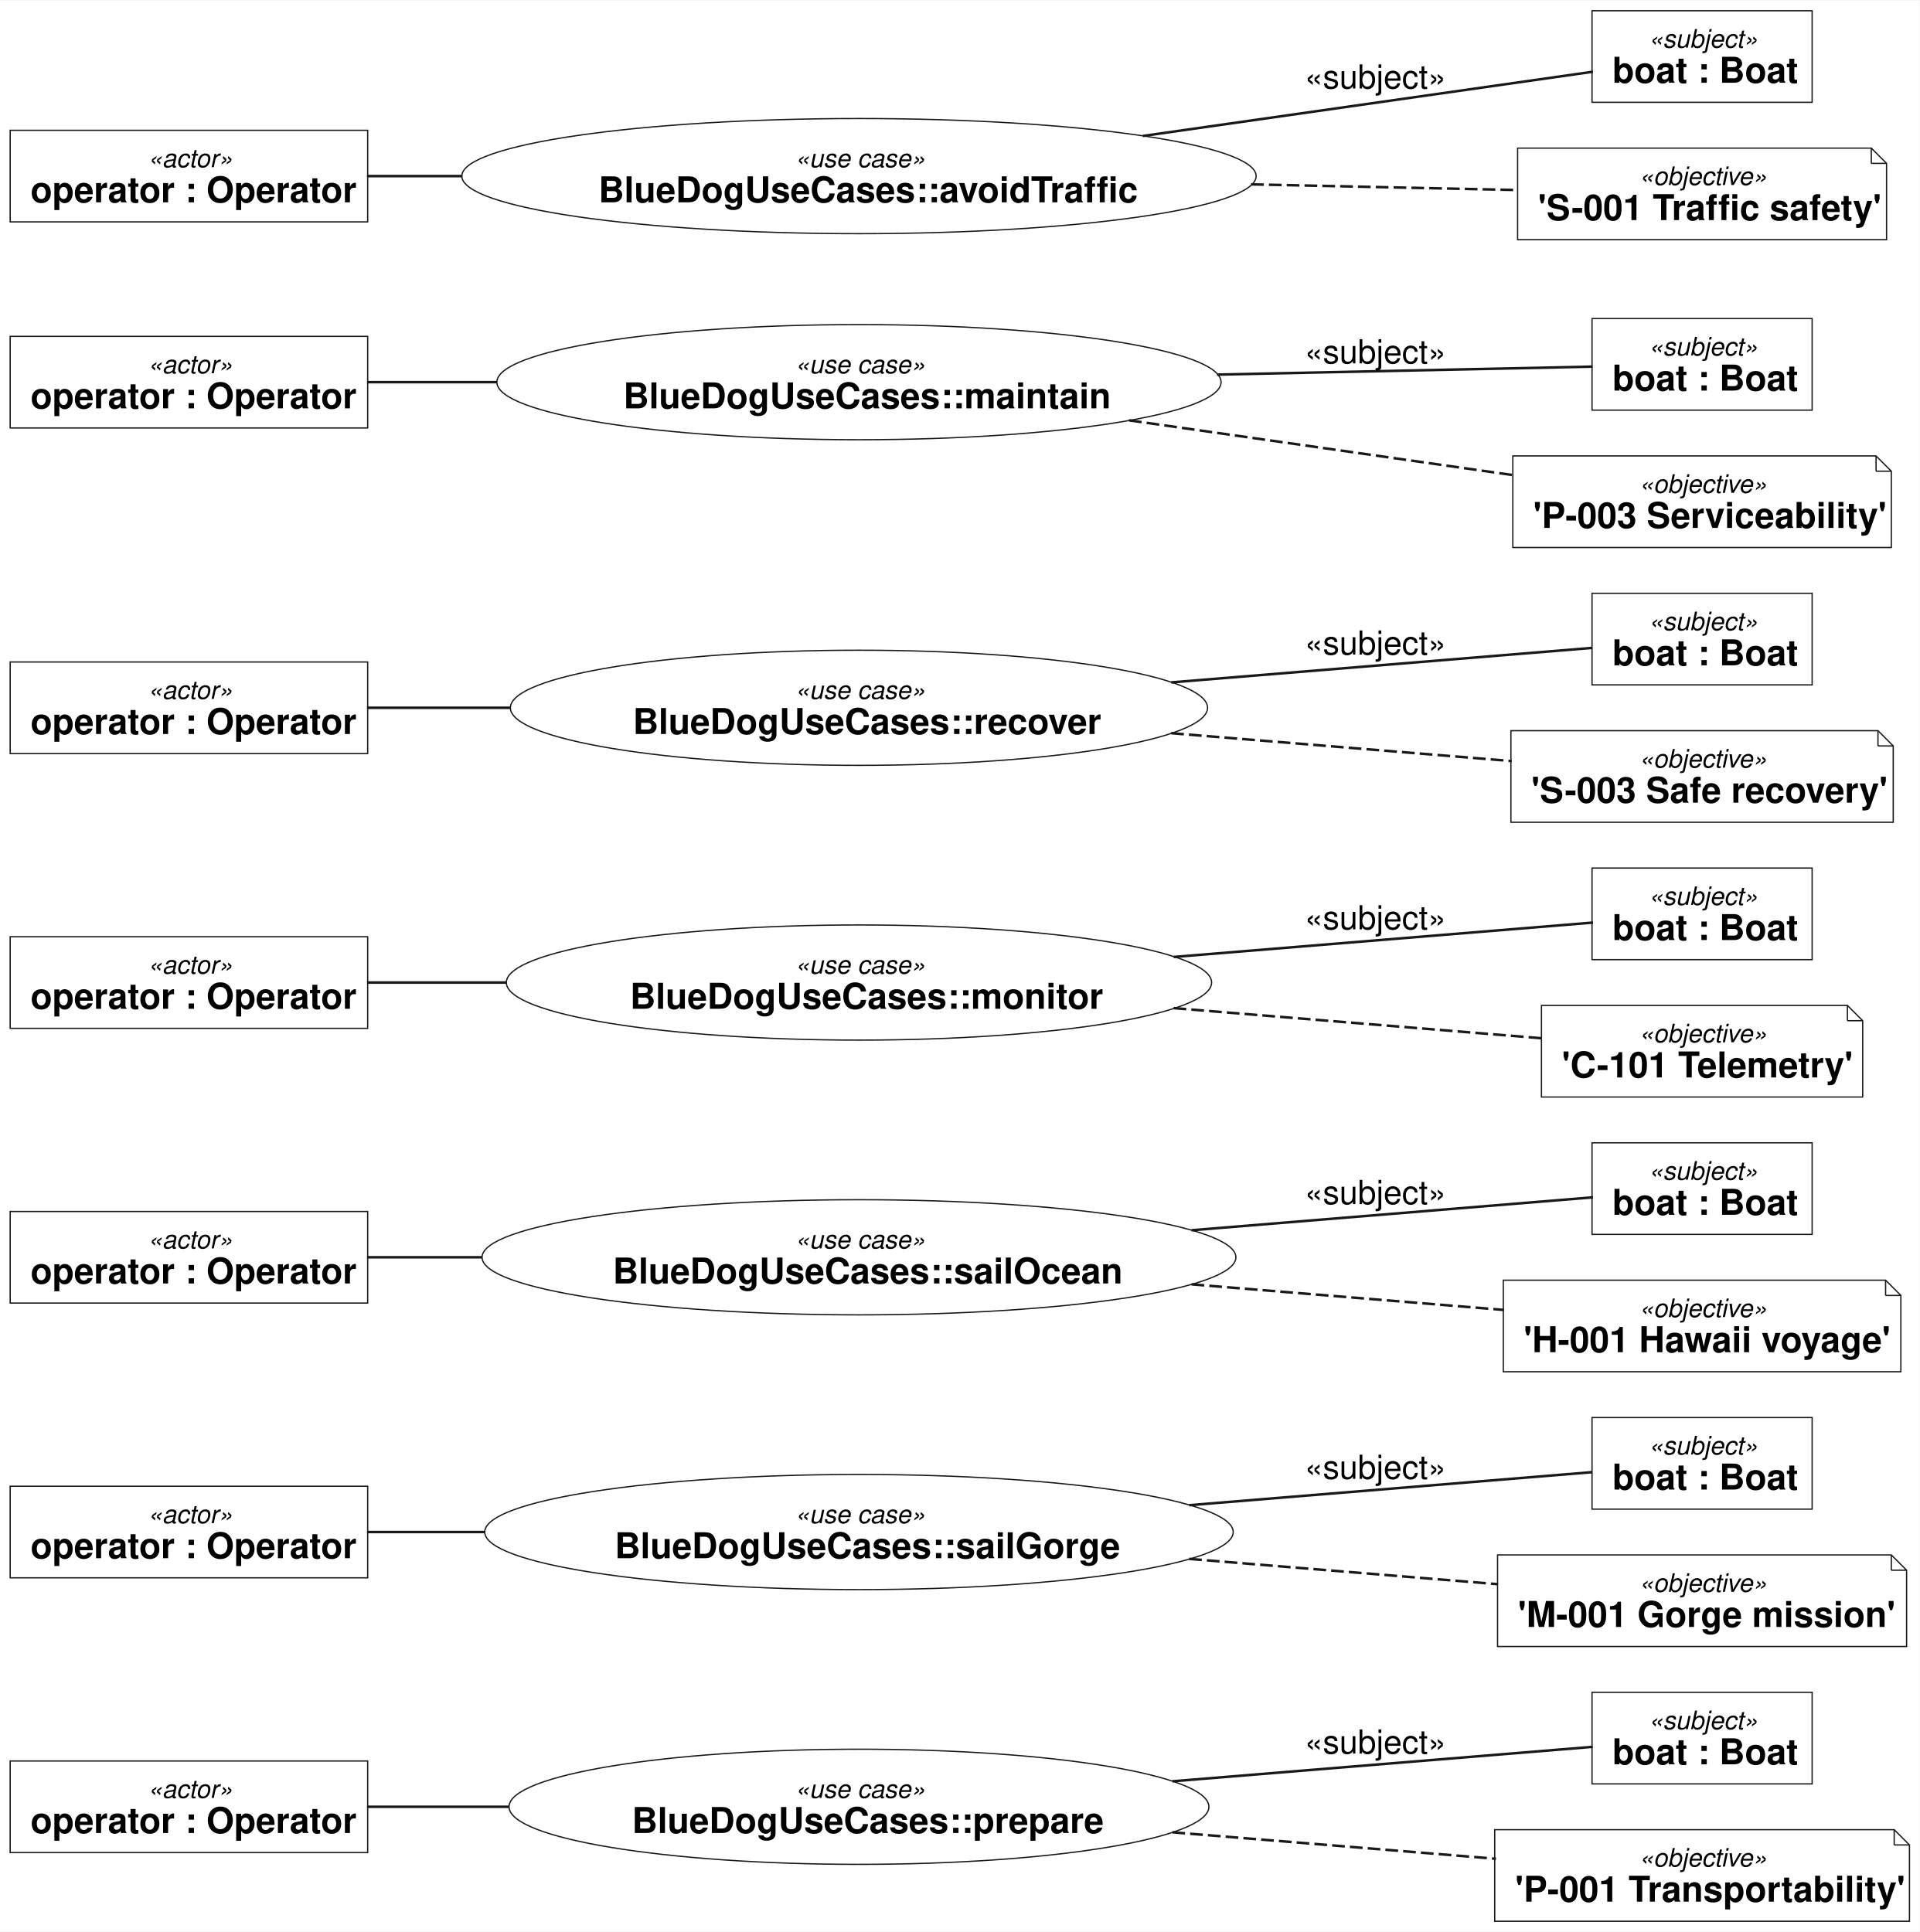
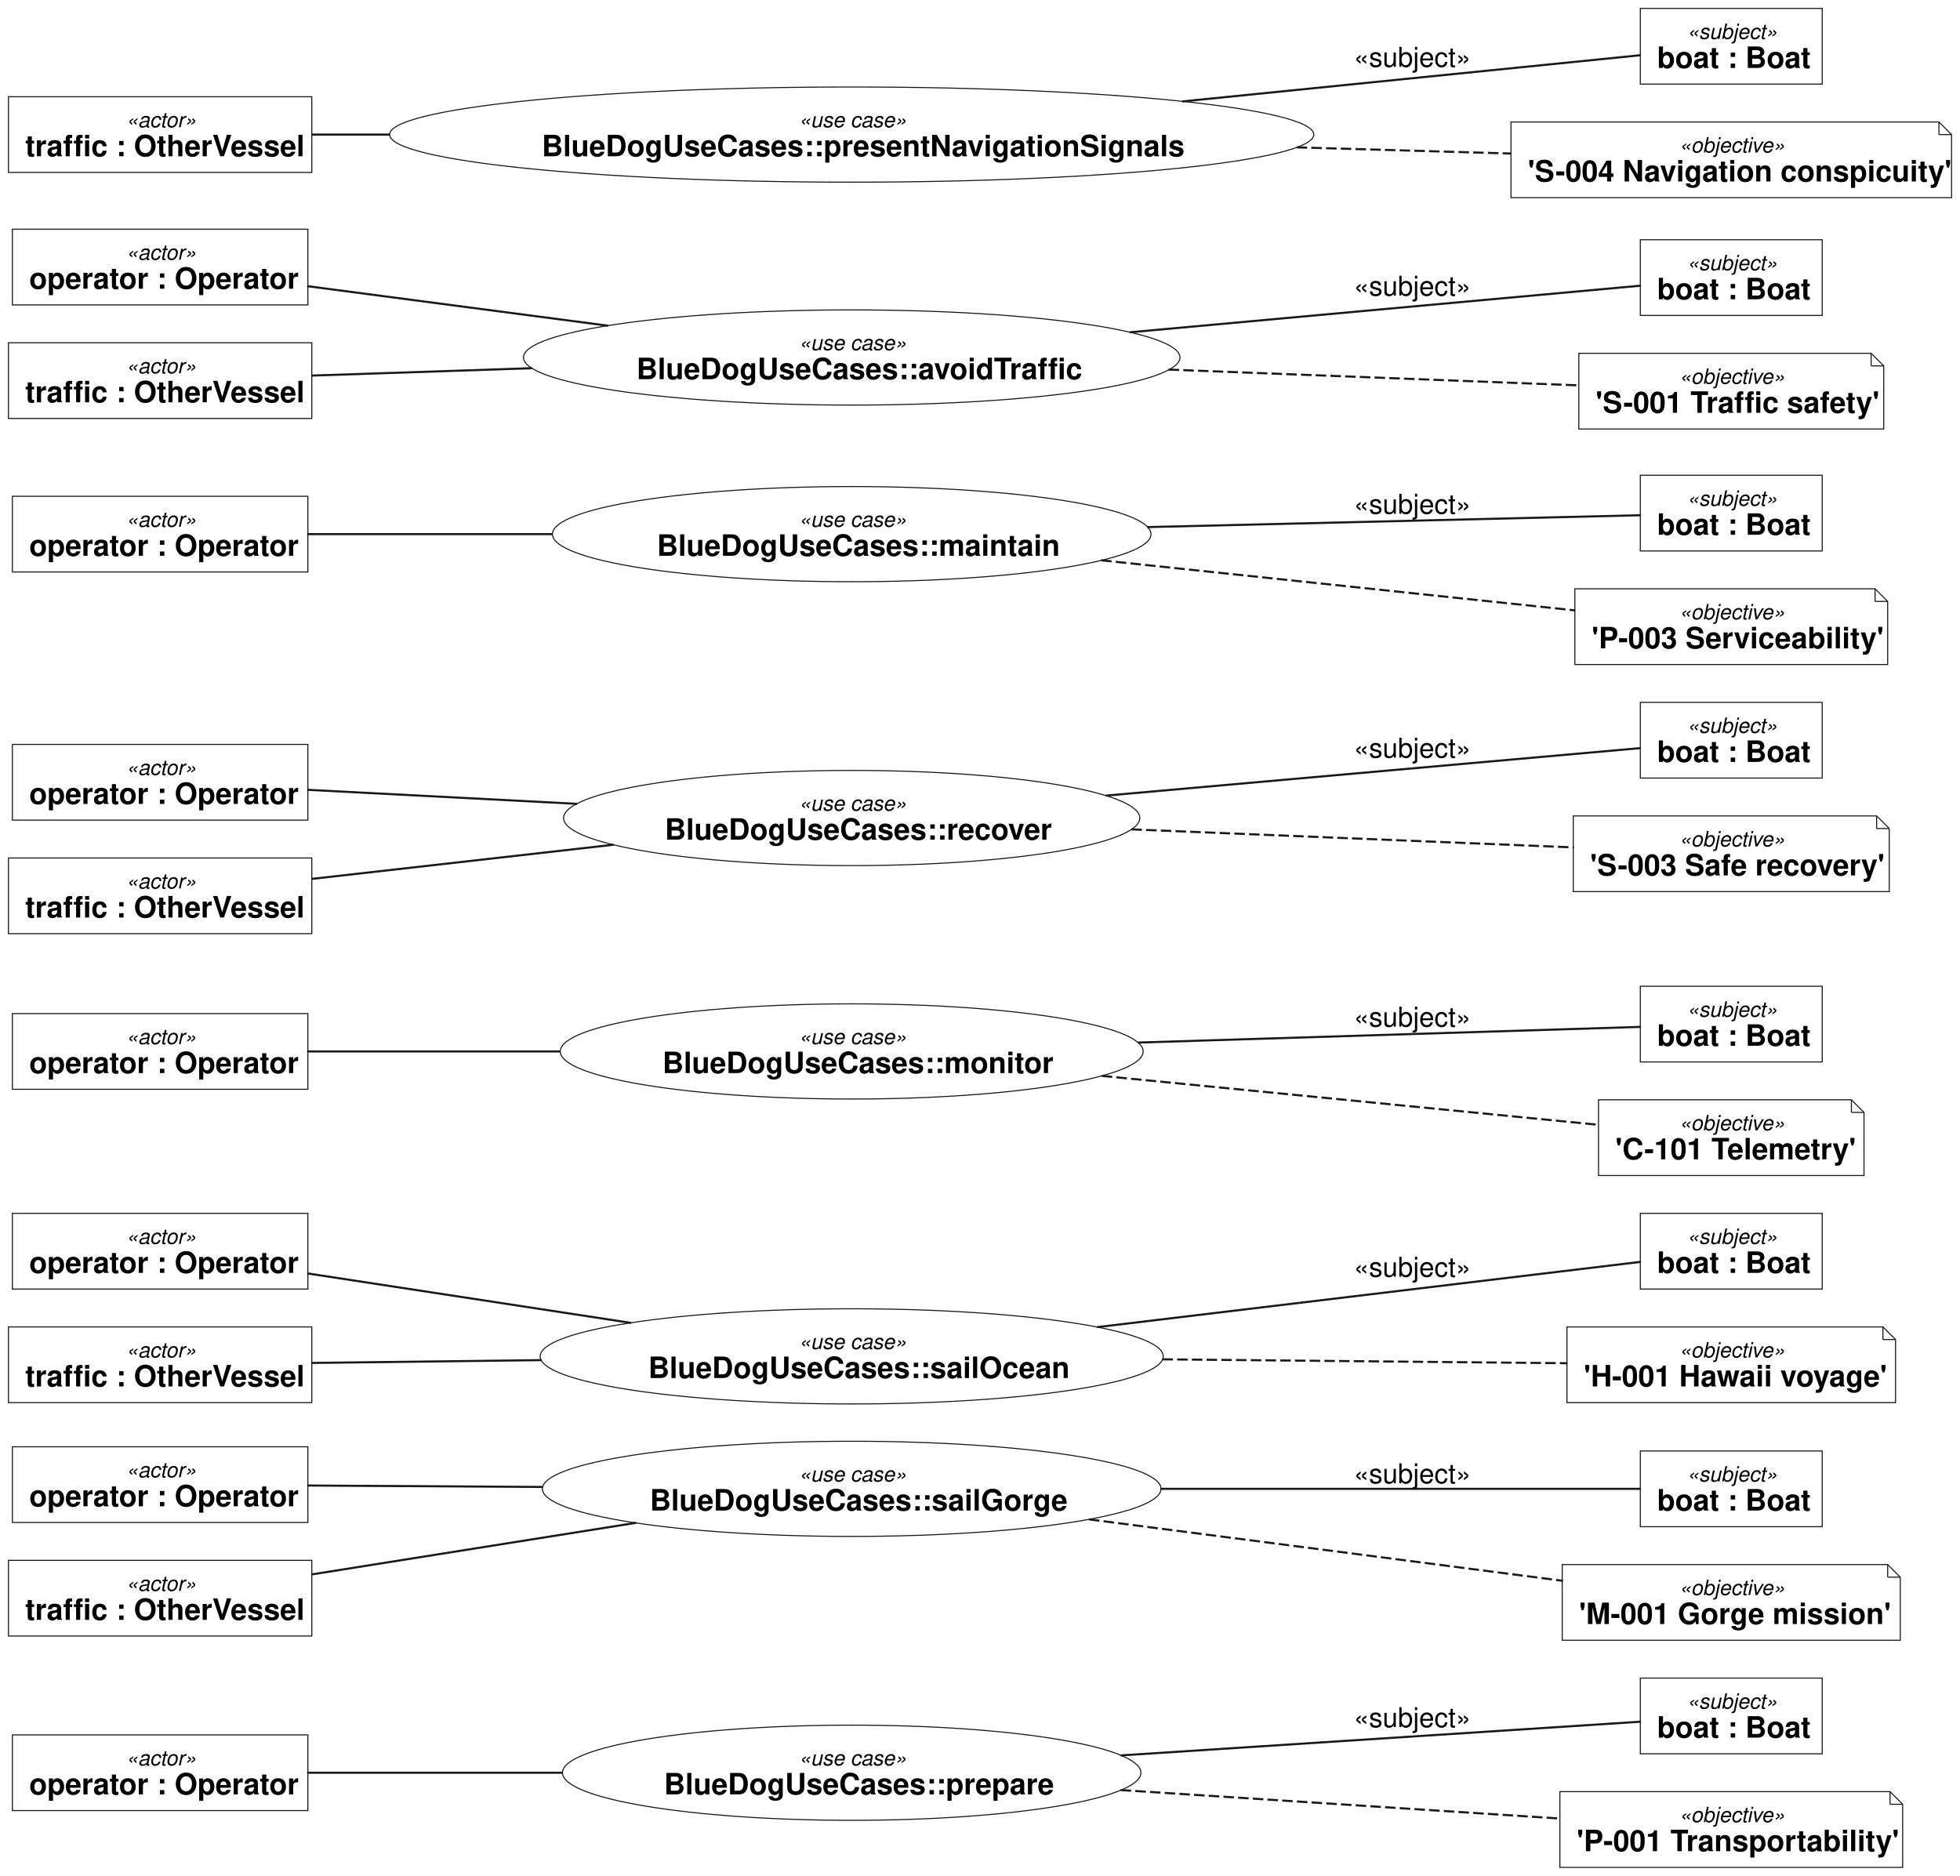
- <svg xmlns="http://www.w3.org/2000/svg" width="754pt" height="759pt" viewBox="0.00 0.00 754.44 759.00">
-   <g id="graph0" class="graph" transform="scale(1 1) rotate(0) translate(4 755)">
-     <polygon fill="white" stroke="none" points="-4,4 -4,-755 750.44,-755 750.44,4 -4,4" />
+ <svg xmlns="http://www.w3.org/2000/svg" width="932pt" height="892pt" viewBox="0.00 0.00 931.97 892.00">
+   <g id="graph0" class="graph" transform="scale(1 1) rotate(0) translate(4 888)">
+     <polygon fill="white" stroke="none" points="-4,4 -4,-888 927.97,-888 927.97,4 -4,4" />
    <g id="node1" class="node">
-       <ellipse fill="white" stroke="#181818" stroke-width="0.5" cx="333.59" cy="-45" rx="137.53" ry="22.63" />
-       <text text-anchor="start" x="308.47" y="-48.5" font-family="Helvetica,sans-Serif" font-style="italic" font-size="10.00">«use case»</text>
-       <text text-anchor="start" x="244.34" y="-34.7" font-family="Helvetica,sans-Serif" font-weight="bold" font-size="14.00">BlueDogUseCases::prepare</text>
+       <ellipse fill="white" stroke="#181818" stroke-width="0.5" cx="400.98" cy="-45" rx="137.53" ry="22.63" />
+       <text text-anchor="start" x="375.86" y="-48.5" font-family="Helvetica,sans-Serif" font-style="italic" font-size="10.00">«use case»</text>
+       <text text-anchor="start" x="311.73" y="-34.7" font-family="Helvetica,sans-Serif" font-weight="bold" font-size="14.00">BlueDogUseCases::prepare</text>
    </g>
    <g id="node2" class="node">
-       <polygon fill="white" stroke="#181818" stroke-width="0.5" points="708.19,-90 621.69,-90 621.69,-54 708.19,-54 708.19,-90" />
-       <text text-anchor="start" x="643.94" y="-75.5" font-family="Helvetica,sans-Serif" font-style="italic" font-size="10.00">«subject»</text>
-       <text text-anchor="start" x="629.69" y="-61.7" font-family="Helvetica,sans-Serif" font-weight="bold" font-size="14.00">boat : Boat</text>
+       <polygon fill="white" stroke="#181818" stroke-width="0.5" points="862.47,-90 775.97,-90 775.97,-54 862.47,-54 862.47,-90" />
+       <text text-anchor="start" x="798.22" y="-75.5" font-family="Helvetica,sans-Serif" font-style="italic" font-size="10.00">«subject»</text>
+       <text text-anchor="start" x="783.97" y="-61.7" font-family="Helvetica,sans-Serif" font-weight="bold" font-size="14.00">boat : Boat</text>
    </g>
    <g id="edge1" class="edge">
-       <path fill="none" stroke="#181818" d="M456.76,-55.02C514.79,-59.77 580.38,-65.15 621.93,-68.56" />
-       <text text-anchor="middle" x="536.56" y="-65.92" font-family="Helvetica,sans-Serif" font-size="13.00">«subject»</text>
+       <path fill="none" stroke="#181818" d="M528.85,-53.23C613.26,-58.7 718.82,-65.55 776.25,-69.28" />
+       <text text-anchor="middle" x="667.59" y="-66.67" font-family="Helvetica,sans-Serif" font-size="13.00">«subject»</text>
    </g>
    <g id="node4" class="node">
-       <polygon fill="white" stroke="#181818" stroke-width="0.5" points="740.44,-36 583.44,-36 583.44,0 746.44,0 746.44,-30 740.44,-36" />
-       <polyline fill="none" stroke="#181818" stroke-width="0.5" points="740.44,-36 740.44,-30" />
-       <polyline fill="none" stroke="#181818" stroke-width="0.5" points="746.44,-30 740.44,-30" />
-       <text text-anchor="start" x="640.19" y="-21.5" font-family="Helvetica,sans-Serif" font-style="italic" font-size="10.00">«objective»</text>
-       <text text-anchor="start" x="591.44" y="-7.7" font-family="Helvetica,sans-Serif" font-weight="bold" font-size="14.00">'P-001 Transportability'</text>
+       <polygon fill="white" stroke="#181818" stroke-width="0.5" points="894.72,-36 737.72,-36 737.72,0 900.72,0 900.72,-30 894.72,-36" />
+       <polyline fill="none" stroke="#181818" stroke-width="0.5" points="894.72,-36 894.72,-30" />
+       <polyline fill="none" stroke="#181818" stroke-width="0.5" points="900.72,-30 894.72,-30" />
+       <text text-anchor="start" x="794.47" y="-21.5" font-family="Helvetica,sans-Serif" font-style="italic" font-size="10.00">«objective»</text>
+       <text text-anchor="start" x="745.72" y="-7.7" font-family="Helvetica,sans-Serif" font-weight="bold" font-size="14.00">'P-001 Transportability'</text>
    </g>
    <g id="edge3" class="edge">
-       <path fill="none" stroke="#181818" stroke-dasharray="5,2" d="M456.76,-34.98C499.23,-31.5 545.75,-27.69 583.93,-24.56" />
+       <path fill="none" stroke="#181818" stroke-dasharray="5,2" d="M528.85,-36.77C596.88,-32.36 678.65,-27.05 737.89,-23.21" />
    </g>
    <g id="node3" class="node">
-       <polygon fill="white" stroke="#181818" stroke-width="0.5" points="140.5,-63 0,-63 0,-27 140.5,-27 140.5,-63" />
-       <text text-anchor="start" x="54.12" y="-48.5" font-family="Helvetica,sans-Serif" font-style="italic" font-size="10.00">«actor»</text>
-       <text text-anchor="start" x="8" y="-34.7" font-family="Helvetica,sans-Serif" font-weight="bold" font-size="14.00">operator : Operator</text>
+       <polygon fill="white" stroke="#181818" stroke-width="0.5" points="142.38,-63 1.88,-63 1.88,-27 142.38,-27 142.38,-63" />
+       <text text-anchor="start" x="56" y="-48.5" font-family="Helvetica,sans-Serif" font-style="italic" font-size="10.00">«actor»</text>
+       <text text-anchor="start" x="9.88" y="-34.7" font-family="Helvetica,sans-Serif" font-weight="bold" font-size="14.00">operator : Operator</text>
    </g>
    <g id="edge2" class="edge">
-       <path fill="none" stroke="#181818" d="M140.26,-45C157.57,-45 176.76,-45 196.12,-45" />
+       <path fill="none" stroke="#181818" d="M142.04,-45C177.35,-45 221.62,-45 263.47,-45" />
    </g>
    <g id="node5" class="node">
-       <ellipse fill="white" stroke="#181818" stroke-width="0.5" cx="333.59" cy="-153" rx="147.08" ry="22.63" />
-       <text text-anchor="start" x="308.47" y="-156.5" font-family="Helvetica,sans-Serif" font-style="italic" font-size="10.00">«use case»</text>
-       <text text-anchor="start" x="237.59" y="-142.7" font-family="Helvetica,sans-Serif" font-weight="bold" font-size="14.00">BlueDogUseCases::sailGorge</text>
+       <ellipse fill="white" stroke="#181818" stroke-width="0.5" cx="400.98" cy="-180" rx="147.08" ry="22.63" />
+       <text text-anchor="start" x="375.86" y="-183.5" font-family="Helvetica,sans-Serif" font-style="italic" font-size="10.00">«use case»</text>
+       <text text-anchor="start" x="304.98" y="-169.7" font-family="Helvetica,sans-Serif" font-weight="bold" font-size="14.00">BlueDogUseCases::sailGorge</text>
    </g>
    <g id="node6" class="node">
-       <polygon fill="white" stroke="#181818" stroke-width="0.5" points="708.19,-198 621.69,-198 621.69,-162 708.19,-162 708.19,-198" />
-       <text text-anchor="start" x="643.94" y="-183.5" font-family="Helvetica,sans-Serif" font-style="italic" font-size="10.00">«subject»</text>
-       <text text-anchor="start" x="629.69" y="-169.7" font-family="Helvetica,sans-Serif" font-weight="bold" font-size="14.00">boat : Boat</text>
+       <polygon fill="white" stroke="#181818" stroke-width="0.5" points="862.47,-198 775.97,-198 775.97,-162 862.47,-162 862.47,-198" />
+       <text text-anchor="start" x="798.22" y="-183.5" font-family="Helvetica,sans-Serif" font-style="italic" font-size="10.00">«subject»</text>
+       <text text-anchor="start" x="783.97" y="-169.7" font-family="Helvetica,sans-Serif" font-weight="bold" font-size="14.00">boat : Boat</text>
    </g>
    <g id="edge4" class="edge">
-       <path fill="none" stroke="#181818" d="M463.34,-163.55C519.63,-168.17 581.81,-173.27 621.79,-176.54" />
-       <text text-anchor="middle" x="536.56" y="-173.92" font-family="Helvetica,sans-Serif" font-size="13.00">«subject»</text>
+       <path fill="none" stroke="#181818" d="M547.85,-180C628.47,-180 722.8,-180 776.03,-180" />
+       <text text-anchor="middle" x="667.59" y="-182.65" font-family="Helvetica,sans-Serif" font-size="13.00">«subject»</text>
+     </g>
+     <g id="node9" class="node">
+       <polygon fill="white" stroke="#181818" stroke-width="0.5" points="893.59,-144 738.84,-144 738.84,-108 899.59,-108 899.59,-138 893.59,-144" />
+       <polyline fill="none" stroke="#181818" stroke-width="0.5" points="893.59,-144 893.59,-138" />
+       <polyline fill="none" stroke="#181818" stroke-width="0.5" points="899.59,-138 893.59,-138" />
+       <text text-anchor="start" x="794.47" y="-129.5" font-family="Helvetica,sans-Serif" font-style="italic" font-size="10.00">«objective»</text>
+       <text text-anchor="start" x="746.84" y="-115.7" font-family="Helvetica,sans-Serif" font-weight="bold" font-size="14.00">'M-001 Gorge mission'</text>
+     </g>
+     <g id="edge7" class="edge">
+       <path fill="none" stroke="#181818" stroke-dasharray="5,2" d="M513.8,-165.49C584.96,-156.26 675.38,-144.53 739.13,-136.26" />
+     </g>
+     <g id="node7" class="node">
+       <polygon fill="white" stroke="#181818" stroke-width="0.5" points="142.38,-200 1.88,-200 1.88,-164 142.38,-164 142.38,-200" />
+       <text text-anchor="start" x="56" y="-185.5" font-family="Helvetica,sans-Serif" font-style="italic" font-size="10.00">«actor»</text>
+       <text text-anchor="start" x="9.88" y="-171.7" font-family="Helvetica,sans-Serif" font-weight="bold" font-size="14.00">operator : Operator</text>
+     </g>
+     <g id="edge5" class="edge">
+       <path fill="none" stroke="#181818" d="M142.04,-181.58C174.73,-181.38 215.09,-181.13 254.11,-180.89" />
    </g>
    <g id="node8" class="node">
-       <polygon fill="white" stroke="#181818" stroke-width="0.5" points="739.31,-144 584.56,-144 584.56,-108 745.31,-108 745.31,-138 739.31,-144" />
-       <polyline fill="none" stroke="#181818" stroke-width="0.5" points="739.31,-144 739.31,-138" />
-       <polyline fill="none" stroke="#181818" stroke-width="0.5" points="745.31,-138 739.31,-138" />
-       <text text-anchor="start" x="640.19" y="-129.5" font-family="Helvetica,sans-Serif" font-style="italic" font-size="10.00">«objective»</text>
-       <text text-anchor="start" x="592.56" y="-115.7" font-family="Helvetica,sans-Serif" font-weight="bold" font-size="14.00">'M-001 Gorge mission'</text>
+       <polygon fill="white" stroke="#181818" stroke-width="0.5" points="144.25,-146 0,-146 0,-110 144.25,-110 144.25,-146" />
+       <text text-anchor="start" x="56" y="-131.5" font-family="Helvetica,sans-Serif" font-style="italic" font-size="10.00">«actor»</text>
+       <text text-anchor="start" x="8" y="-117.7" font-family="Helvetica,sans-Serif" font-weight="bold" font-size="14.00">traffic : OtherVessel</text>
    </g>
    <g id="edge6" class="edge">
-       <path fill="none" stroke="#181818" stroke-dasharray="5,2" d="M463.34,-142.45C504.3,-139.09 548.37,-135.47 584.74,-132.49" />
-     </g>
-     <g id="node7" class="node">
-       <polygon fill="white" stroke="#181818" stroke-width="0.5" points="140.5,-171 0,-171 0,-135 140.5,-135 140.5,-171" />
-       <text text-anchor="start" x="54.12" y="-156.5" font-family="Helvetica,sans-Serif" font-style="italic" font-size="10.00">«actor»</text>
-       <text text-anchor="start" x="8" y="-142.7" font-family="Helvetica,sans-Serif" font-weight="bold" font-size="14.00">operator : Operator</text>
-     </g>
-     <g id="edge5" class="edge">
-       <path fill="none" stroke="#181818" d="M140.26,-153C154.77,-153 170.61,-153 186.76,-153" />
-     </g>
-     <g id="node9" class="node">
-       <ellipse fill="white" stroke="#181818" stroke-width="0.5" cx="333.59" cy="-261" rx="148.14" ry="22.63" />
-       <text text-anchor="start" x="308.47" y="-264.5" font-family="Helvetica,sans-Serif" font-style="italic" font-size="10.00">«use case»</text>
-       <text text-anchor="start" x="236.84" y="-250.7" font-family="Helvetica,sans-Serif" font-weight="bold" font-size="14.00">BlueDogUseCases::sailOcean</text>
+       <path fill="none" stroke="#181818" d="M144.05,-139.28C189.2,-146.47 248.41,-155.89 298.5,-163.85" />
    </g>
    <g id="node10" class="node">
-       <polygon fill="white" stroke="#181818" stroke-width="0.5" points="708.19,-306 621.69,-306 621.69,-270 708.19,-270 708.19,-306" />
-       <text text-anchor="start" x="643.94" y="-291.5" font-family="Helvetica,sans-Serif" font-style="italic" font-size="10.00">«subject»</text>
-       <text text-anchor="start" x="629.69" y="-277.7" font-family="Helvetica,sans-Serif" font-weight="bold" font-size="14.00">boat : Boat</text>
-     </g>
-     <g id="edge7" class="edge">
-       <path fill="none" stroke="#181818" d="M464.29,-271.63C520.45,-276.24 582.3,-281.31 622.05,-284.57" />
-       <text text-anchor="middle" x="536.56" y="-281.92" font-family="Helvetica,sans-Serif" font-size="13.00">«subject»</text>
+       <ellipse fill="white" stroke="#181818" stroke-width="0.5" cx="400.98" cy="-243" rx="148.14" ry="22.63" />
+       <text text-anchor="start" x="375.86" y="-246.5" font-family="Helvetica,sans-Serif" font-style="italic" font-size="10.00">«use case»</text>
+       <text text-anchor="start" x="304.23" y="-232.7" font-family="Helvetica,sans-Serif" font-weight="bold" font-size="14.00">BlueDogUseCases::sailOcean</text>
+     </g>
+     <g id="node11" class="node">
+       <polygon fill="white" stroke="#181818" stroke-width="0.5" points="862.47,-311 775.97,-311 775.97,-275 862.47,-275 862.47,-311" />
+       <text text-anchor="start" x="798.22" y="-296.5" font-family="Helvetica,sans-Serif" font-style="italic" font-size="10.00">«subject»</text>
+       <text text-anchor="start" x="783.97" y="-282.7" font-family="Helvetica,sans-Serif" font-weight="bold" font-size="14.00">boat : Boat</text>
+     </g>
+     <g id="edge8" class="edge">
+       <path fill="none" stroke="#181818" d="M517.65,-256.89C603.65,-267.23 716.09,-280.73 776.12,-287.94" />
+       <text text-anchor="middle" x="667.59" y="-280.88" font-family="Helvetica,sans-Serif" font-size="13.00">«subject»</text>
+     </g>
+     <g id="node14" class="node">
+       <polygon fill="white" stroke="#181818" stroke-width="0.5" points="891.34,-257 741.09,-257 741.09,-221 897.34,-221 897.34,-251 891.34,-257" />
+       <polyline fill="none" stroke="#181818" stroke-width="0.5" points="891.34,-257 891.34,-251" />
+       <polyline fill="none" stroke="#181818" stroke-width="0.5" points="897.34,-251 891.34,-251" />
+       <text text-anchor="start" x="794.47" y="-242.5" font-family="Helvetica,sans-Serif" font-style="italic" font-size="10.00">«objective»</text>
+       <text text-anchor="start" x="749.09" y="-228.7" font-family="Helvetica,sans-Serif" font-weight="bold" font-size="14.00">'H-001 Hawaii voyage'</text>
+     </g>
+     <g id="edge11" class="edge">
+       <path fill="none" stroke="#181818" stroke-dasharray="5,2" d="M548.73,-241.59C613.68,-240.97 687.39,-240.26 741.28,-239.74" />
    </g>
    <g id="node12" class="node">
-       <polygon fill="white" stroke="#181818" stroke-width="0.5" points="737.06,-252 586.81,-252 586.81,-216 743.06,-216 743.06,-246 737.06,-252" />
-       <polyline fill="none" stroke="#181818" stroke-width="0.5" points="737.06,-252 737.06,-246" />
-       <polyline fill="none" stroke="#181818" stroke-width="0.5" points="743.06,-246 737.06,-246" />
-       <text text-anchor="start" x="640.19" y="-237.5" font-family="Helvetica,sans-Serif" font-style="italic" font-size="10.00">«objective»</text>
-       <text text-anchor="start" x="594.81" y="-223.7" font-family="Helvetica,sans-Serif" font-weight="bold" font-size="14.00">'H-001 Hawaii voyage'</text>
+       <polygon fill="white" stroke="#181818" stroke-width="0.5" points="142.38,-311 1.88,-311 1.88,-275 142.38,-275 142.38,-311" />
+       <text text-anchor="start" x="56" y="-296.5" font-family="Helvetica,sans-Serif" font-style="italic" font-size="10.00">«actor»</text>
+       <text text-anchor="start" x="9.88" y="-282.7" font-family="Helvetica,sans-Serif" font-weight="bold" font-size="14.00">operator : Operator</text>
    </g>
    <g id="edge9" class="edge">
-       <path fill="none" stroke="#181818" stroke-dasharray="5,2" d="M464.29,-250.37C505.87,-246.96 550.57,-243.29 587.11,-240.3" />
-     </g>
-     <g id="node11" class="node">
-       <polygon fill="white" stroke="#181818" stroke-width="0.5" points="140.5,-279 0,-279 0,-243 140.5,-243 140.5,-279" />
-       <text text-anchor="start" x="54.12" y="-264.5" font-family="Helvetica,sans-Serif" font-style="italic" font-size="10.00">«actor»</text>
-       <text text-anchor="start" x="8" y="-250.7" font-family="Helvetica,sans-Serif" font-weight="bold" font-size="14.00">operator : Operator</text>
-     </g>
-     <g id="edge8" class="edge">
-       <path fill="none" stroke="#181818" d="M140.26,-261C154.4,-261 169.79,-261 185.5,-261" />
+       <path fill="none" stroke="#181818" d="M142.04,-282.46C186.71,-275.62 245.74,-266.6 296.05,-258.9" />
    </g>
    <g id="node13" class="node">
-       <ellipse fill="white" stroke="#181818" stroke-width="0.5" cx="333.59" cy="-369" rx="138.59" ry="22.63" />
-       <text text-anchor="start" x="308.47" y="-372.5" font-family="Helvetica,sans-Serif" font-style="italic" font-size="10.00">«use case»</text>
-       <text text-anchor="start" x="243.59" y="-358.7" font-family="Helvetica,sans-Serif" font-weight="bold" font-size="14.00">BlueDogUseCases::monitor</text>
-     </g>
-     <g id="node14" class="node">
-       <polygon fill="white" stroke="#181818" stroke-width="0.5" points="708.19,-414 621.69,-414 621.69,-378 708.19,-378 708.19,-414" />
-       <text text-anchor="start" x="643.94" y="-399.5" font-family="Helvetica,sans-Serif" font-style="italic" font-size="10.00">«subject»</text>
-       <text text-anchor="start" x="629.69" y="-385.7" font-family="Helvetica,sans-Serif" font-weight="bold" font-size="14.00">boat : Boat</text>
+       <polygon fill="white" stroke="#181818" stroke-width="0.5" points="144.25,-257 0,-257 0,-221 144.25,-221 144.25,-257" />
+       <text text-anchor="start" x="56" y="-242.5" font-family="Helvetica,sans-Serif" font-style="italic" font-size="10.00">«actor»</text>
+       <text text-anchor="start" x="8" y="-228.7" font-family="Helvetica,sans-Serif" font-weight="bold" font-size="14.00">traffic : OtherVessel</text>
    </g>
    <g id="edge10" class="edge">
-       <path fill="none" stroke="#181818" d="M457.23,-379.05C515.2,-383.81 580.63,-389.17 622.05,-392.57" />
-       <text text-anchor="middle" x="536.56" y="-389.92" font-family="Helvetica,sans-Serif" font-size="13.00">«subject»</text>
+       <path fill="none" stroke="#181818" d="M144.05,-239.87C176.15,-240.26 215.36,-240.74 253.35,-241.21" />
+     </g>
+     <g id="node15" class="node">
+       <ellipse fill="white" stroke="#181818" stroke-width="0.5" cx="400.98" cy="-388" rx="138.59" ry="22.63" />
+       <text text-anchor="start" x="375.86" y="-391.5" font-family="Helvetica,sans-Serif" font-style="italic" font-size="10.00">«use case»</text>
+       <text text-anchor="start" x="310.98" y="-377.7" font-family="Helvetica,sans-Serif" font-weight="bold" font-size="14.00">BlueDogUseCases::monitor</text>
    </g>
    <g id="node16" class="node">
-       <polygon fill="white" stroke="#181818" stroke-width="0.5" points="722.06,-360 601.81,-360 601.81,-324 728.06,-324 728.06,-354 722.06,-360" />
-       <polyline fill="none" stroke="#181818" stroke-width="0.5" points="722.06,-360 722.06,-354" />
-       <polyline fill="none" stroke="#181818" stroke-width="0.5" points="728.06,-354 722.06,-354" />
-       <text text-anchor="start" x="640.19" y="-345.5" font-family="Helvetica,sans-Serif" font-style="italic" font-size="10.00">«objective»</text>
-       <text text-anchor="start" x="609.81" y="-331.7" font-family="Helvetica,sans-Serif" font-weight="bold" font-size="14.00">'C-101 Telemetry'</text>
+       <polygon fill="white" stroke="#181818" stroke-width="0.5" points="862.47,-419 775.97,-419 775.97,-383 862.47,-383 862.47,-419" />
+       <text text-anchor="start" x="798.22" y="-404.5" font-family="Helvetica,sans-Serif" font-style="italic" font-size="10.00">«subject»</text>
+       <text text-anchor="start" x="783.97" y="-390.7" font-family="Helvetica,sans-Serif" font-weight="bold" font-size="14.00">boat : Boat</text>
    </g>
    <g id="edge12" class="edge">
-       <path fill="none" stroke="#181818" stroke-dasharray="5,2" d="M457.23,-358.95C506.61,-354.9 561.39,-350.41 602.15,-347.07" />
-     </g>
-     <g id="node15" class="node">
-       <polygon fill="white" stroke="#181818" stroke-width="0.5" points="140.5,-387 0,-387 0,-351 140.5,-351 140.5,-387" />
-       <text text-anchor="start" x="54.12" y="-372.5" font-family="Helvetica,sans-Serif" font-style="italic" font-size="10.00">«actor»</text>
-       <text text-anchor="start" x="8" y="-358.7" font-family="Helvetica,sans-Serif" font-weight="bold" font-size="14.00">operator : Operator</text>
-     </g>
-     <g id="edge11" class="edge">
-       <path fill="none" stroke="#181818" d="M140.26,-369C157.27,-369 176.09,-369 195.11,-369" />
+       <path fill="none" stroke="#181818" d="M537.12,-392.22C619.97,-394.81 720.48,-397.95 776.08,-399.68" />
+       <text text-anchor="middle" x="667.59" y="-399.81" font-family="Helvetica,sans-Serif" font-size="13.00">«subject»</text>
+     </g>
+     <g id="node18" class="node">
+       <polygon fill="white" stroke="#181818" stroke-width="0.5" points="876.34,-365 756.09,-365 756.09,-329 882.34,-329 882.34,-359 876.34,-365" />
+       <polyline fill="none" stroke="#181818" stroke-width="0.5" points="876.34,-365 876.34,-359" />
+       <polyline fill="none" stroke="#181818" stroke-width="0.5" points="882.34,-359 876.34,-359" />
+       <text text-anchor="start" x="794.47" y="-350.5" font-family="Helvetica,sans-Serif" font-style="italic" font-size="10.00">«objective»</text>
+       <text text-anchor="start" x="764.09" y="-336.7" font-family="Helvetica,sans-Serif" font-weight="bold" font-size="14.00">'C-101 Telemetry'</text>
+     </g>
+     <g id="edge14" class="edge">
+       <path fill="none" stroke="#181818" stroke-dasharray="5,2" d="M519.87,-376.39C596.79,-368.81 694.1,-359.23 756.27,-353.1" />
    </g>
    <g id="node17" class="node">
-       <ellipse fill="white" stroke="#181818" stroke-width="0.5" cx="333.59" cy="-477" rx="137" ry="22.63" />
-       <text text-anchor="start" x="308.47" y="-480.5" font-family="Helvetica,sans-Serif" font-style="italic" font-size="10.00">«use case»</text>
-       <text text-anchor="start" x="244.72" y="-466.7" font-family="Helvetica,sans-Serif" font-weight="bold" font-size="14.00">BlueDogUseCases::recover</text>
-     </g>
-     <g id="node18" class="node">
-       <polygon fill="white" stroke="#181818" stroke-width="0.5" points="708.19,-522 621.69,-522 621.69,-486 708.19,-486 708.19,-522" />
-       <text text-anchor="start" x="643.94" y="-507.5" font-family="Helvetica,sans-Serif" font-style="italic" font-size="10.00">«subject»</text>
-       <text text-anchor="start" x="629.69" y="-493.7" font-family="Helvetica,sans-Serif" font-weight="bold" font-size="14.00">boat : Boat</text>
+       <polygon fill="white" stroke="#181818" stroke-width="0.5" points="142.38,-406 1.88,-406 1.88,-370 142.38,-370 142.38,-406" />
+       <text text-anchor="start" x="56" y="-391.5" font-family="Helvetica,sans-Serif" font-style="italic" font-size="10.00">«actor»</text>
+       <text text-anchor="start" x="9.88" y="-377.7" font-family="Helvetica,sans-Serif" font-weight="bold" font-size="14.00">operator : Operator</text>
    </g>
    <g id="edge13" class="edge">
-       <path fill="none" stroke="#181818" d="M456.29,-486.98C514.38,-491.74 580.14,-497.13 621.8,-500.55" />
-       <text text-anchor="middle" x="536.56" y="-497.92" font-family="Helvetica,sans-Serif" font-size="13.00">«subject»</text>
+       <path fill="none" stroke="#181818" d="M142.04,-388C177.07,-388 220.92,-388 262.47,-388" />
+     </g>
+     <g id="node19" class="node">
+       <ellipse fill="white" stroke="#181818" stroke-width="0.5" cx="400.98" cy="-499" rx="137" ry="22.63" />
+       <text text-anchor="start" x="375.86" y="-502.5" font-family="Helvetica,sans-Serif" font-style="italic" font-size="10.00">«use case»</text>
+       <text text-anchor="start" x="312.11" y="-488.7" font-family="Helvetica,sans-Serif" font-weight="bold" font-size="14.00">BlueDogUseCases::recover</text>
    </g>
    <g id="node20" class="node">
-       <polygon fill="white" stroke="#181818" stroke-width="0.5" points="734.06,-468 589.81,-468 589.81,-432 740.06,-432 740.06,-462 734.06,-468" />
-       <polyline fill="none" stroke="#181818" stroke-width="0.5" points="734.06,-468 734.06,-462" />
-       <polyline fill="none" stroke="#181818" stroke-width="0.5" points="740.06,-462 734.06,-462" />
-       <text text-anchor="start" x="640.19" y="-453.5" font-family="Helvetica,sans-Serif" font-style="italic" font-size="10.00">«objective»</text>
-       <text text-anchor="start" x="597.81" y="-439.7" font-family="Helvetica,sans-Serif" font-weight="bold" font-size="14.00">'S-003 Safe recovery'</text>
+       <polygon fill="white" stroke="#181818" stroke-width="0.5" points="862.47,-554 775.97,-554 775.97,-518 862.47,-518 862.47,-554" />
+       <text text-anchor="start" x="798.22" y="-539.5" font-family="Helvetica,sans-Serif" font-style="italic" font-size="10.00">«subject»</text>
+       <text text-anchor="start" x="783.97" y="-525.7" font-family="Helvetica,sans-Serif" font-weight="bold" font-size="14.00">boat : Boat</text>
    </g>
    <g id="edge15" class="edge">
-       <path fill="none" stroke="#181818" stroke-dasharray="5,2" d="M456.29,-467.02C501.19,-463.34 550.66,-459.29 590.05,-456.06" />
-     </g>
-     <g id="node19" class="node">
-       <polygon fill="white" stroke="#181818" stroke-width="0.5" points="140.5,-495 0,-495 0,-459 140.5,-459 140.5,-495" />
-       <text text-anchor="start" x="54.12" y="-480.5" font-family="Helvetica,sans-Serif" font-style="italic" font-size="10.00">«actor»</text>
-       <text text-anchor="start" x="8" y="-466.7" font-family="Helvetica,sans-Serif" font-weight="bold" font-size="14.00">operator : Operator</text>
-     </g>
-     <g id="edge14" class="edge">
-       <path fill="none" stroke="#181818" d="M140.26,-477C157.72,-477 177.1,-477 196.63,-477" />
+       <path fill="none" stroke="#181818" d="M521.82,-509.65C607.2,-517.24 716.91,-526.99 776,-532.25" />
+       <text text-anchor="middle" x="667.59" y="-527.72" font-family="Helvetica,sans-Serif" font-size="13.00">«subject»</text>
+     </g>
+     <g id="node23" class="node">
+       <polygon fill="white" stroke="#181818" stroke-width="0.5" points="888.34,-500 744.09,-500 744.09,-464 894.34,-464 894.34,-494 888.34,-500" />
+       <polyline fill="none" stroke="#181818" stroke-width="0.5" points="888.34,-500 888.34,-494" />
+       <polyline fill="none" stroke="#181818" stroke-width="0.5" points="894.34,-494 888.34,-494" />
+       <text text-anchor="start" x="794.47" y="-485.5" font-family="Helvetica,sans-Serif" font-style="italic" font-size="10.00">«objective»</text>
+       <text text-anchor="start" x="752.09" y="-471.7" font-family="Helvetica,sans-Serif" font-weight="bold" font-size="14.00">'S-003 Safe recovery'</text>
+     </g>
+     <g id="edge18" class="edge">
+       <path fill="none" stroke="#181818" stroke-dasharray="5,2" d="M533.97,-493.61C603.5,-490.77 686.17,-487.39 744.39,-485.02" />
    </g>
    <g id="node21" class="node">
-       <ellipse fill="white" stroke="#181818" stroke-width="0.5" cx="333.59" cy="-605" rx="142.31" ry="22.63" />
-       <text text-anchor="start" x="308.47" y="-608.5" font-family="Helvetica,sans-Serif" font-style="italic" font-size="10.00">«use case»</text>
-       <text text-anchor="start" x="240.97" y="-594.7" font-family="Helvetica,sans-Serif" font-weight="bold" font-size="14.00">BlueDogUseCases::maintain</text>
+       <polygon fill="white" stroke="#181818" stroke-width="0.5" points="142.38,-534 1.88,-534 1.88,-498 142.38,-498 142.38,-534" />
+       <text text-anchor="start" x="56" y="-519.5" font-family="Helvetica,sans-Serif" font-style="italic" font-size="10.00">«actor»</text>
+       <text text-anchor="start" x="9.88" y="-505.7" font-family="Helvetica,sans-Serif" font-weight="bold" font-size="14.00">operator : Operator</text>
+     </g>
+     <g id="edge16" class="edge">
+       <path fill="none" stroke="#181818" d="M142.04,-512.42C179.32,-510.48 226.58,-508.02 270.44,-505.74" />
    </g>
    <g id="node22" class="node">
-       <polygon fill="white" stroke="#181818" stroke-width="0.5" points="708.19,-630 621.69,-630 621.69,-594 708.19,-594 708.19,-630" />
-       <text text-anchor="start" x="643.94" y="-615.5" font-family="Helvetica,sans-Serif" font-style="italic" font-size="10.00">«subject»</text>
-       <text text-anchor="start" x="629.69" y="-601.7" font-family="Helvetica,sans-Serif" font-weight="bold" font-size="14.00">boat : Boat</text>
-     </g>
-     <g id="edge16" class="edge">
-       <path fill="none" stroke="#181818" d="M474.27,-607.97C527.56,-609.1 584.44,-610.31 621.85,-611.11" />
-       <text text-anchor="middle" x="536.56" y="-612.39" font-family="Helvetica,sans-Serif" font-size="13.00">«subject»</text>
+       <polygon fill="white" stroke="#181818" stroke-width="0.5" points="144.25,-480 0,-480 0,-444 144.25,-444 144.25,-480" />
+       <text text-anchor="start" x="56" y="-465.5" font-family="Helvetica,sans-Serif" font-style="italic" font-size="10.00">«actor»</text>
+       <text text-anchor="start" x="8" y="-451.7" font-family="Helvetica,sans-Serif" font-weight="bold" font-size="14.00">traffic : OtherVessel</text>
+     </g>
+     <g id="edge17" class="edge">
+       <path fill="none" stroke="#181818" d="M144.05,-470.03C186.01,-474.78 240.11,-480.9 287.75,-486.3" />
    </g>
    <g id="node24" class="node">
-       <polygon fill="white" stroke="#181818" stroke-width="0.5" points="733.31,-576 590.56,-576 590.56,-540 739.31,-540 739.31,-570 733.31,-576" />
-       <polyline fill="none" stroke="#181818" stroke-width="0.5" points="733.31,-576 733.31,-570" />
-       <polyline fill="none" stroke="#181818" stroke-width="0.5" points="739.31,-570 733.31,-570" />
-       <text text-anchor="start" x="640.19" y="-561.5" font-family="Helvetica,sans-Serif" font-style="italic" font-size="10.00">«objective»</text>
-       <text text-anchor="start" x="598.56" y="-547.7" font-family="Helvetica,sans-Serif" font-weight="bold" font-size="14.00">'P-003 Serviceability'</text>
-     </g>
-     <g id="edge18" class="edge">
-       <path fill="none" stroke="#181818" stroke-dasharray="5,2" d="M439.71,-590C488.93,-582.97 546.37,-574.78 590.79,-568.44" />
-     </g>
-     <g id="node23" class="node">
-       <polygon fill="white" stroke="#181818" stroke-width="0.5" points="140.5,-623 0,-623 0,-587 140.5,-587 140.5,-623" />
-       <text text-anchor="start" x="54.12" y="-608.5" font-family="Helvetica,sans-Serif" font-style="italic" font-size="10.00">«actor»</text>
-       <text text-anchor="start" x="8" y="-594.7" font-family="Helvetica,sans-Serif" font-weight="bold" font-size="14.00">operator : Operator</text>
-     </g>
-     <g id="edge17" class="edge">
-       <path fill="none" stroke="#181818" d="M140.26,-605C156.14,-605 173.59,-605 191.31,-605" />
+       <ellipse fill="white" stroke="#181818" stroke-width="0.5" cx="400.98" cy="-634" rx="142.31" ry="22.63" />
+       <text text-anchor="start" x="375.86" y="-637.5" font-family="Helvetica,sans-Serif" font-style="italic" font-size="10.00">«use case»</text>
+       <text text-anchor="start" x="308.36" y="-623.7" font-family="Helvetica,sans-Serif" font-weight="bold" font-size="14.00">BlueDogUseCases::maintain</text>
    </g>
    <g id="node25" class="node">
-       <ellipse fill="white" stroke="#181818" stroke-width="0.5" cx="333.59" cy="-686" rx="156.09" ry="22.63" />
-       <text text-anchor="start" x="308.47" y="-689.5" font-family="Helvetica,sans-Serif" font-style="italic" font-size="10.00">«use case»</text>
-       <text text-anchor="start" x="231.22" y="-675.7" font-family="Helvetica,sans-Serif" font-weight="bold" font-size="14.00">BlueDogUseCases::avoidTraffic</text>
+       <polygon fill="white" stroke="#181818" stroke-width="0.5" points="862.47,-662 775.97,-662 775.97,-626 862.47,-626 862.47,-662" />
+       <text text-anchor="start" x="798.22" y="-647.5" font-family="Helvetica,sans-Serif" font-style="italic" font-size="10.00">«subject»</text>
+       <text text-anchor="start" x="783.97" y="-633.7" font-family="Helvetica,sans-Serif" font-weight="bold" font-size="14.00">boat : Boat</text>
+     </g>
+     <g id="edge19" class="edge">
+       <path fill="none" stroke="#181818" d="M541.45,-637.35C623.43,-639.32 721.41,-641.67 776.05,-642.99" />
+       <text text-anchor="middle" x="667.59" y="-643.7" font-family="Helvetica,sans-Serif" font-size="13.00">«subject»</text>
+     </g>
+     <g id="node27" class="node">
+       <polygon fill="white" stroke="#181818" stroke-width="0.5" points="887.59,-608 744.84,-608 744.84,-572 893.59,-572 893.59,-602 887.59,-608" />
+       <polyline fill="none" stroke="#181818" stroke-width="0.5" points="887.59,-608 887.59,-602" />
+       <polyline fill="none" stroke="#181818" stroke-width="0.5" points="893.59,-602 887.59,-602" />
+       <text text-anchor="start" x="794.47" y="-593.5" font-family="Helvetica,sans-Serif" font-style="italic" font-size="10.00">«objective»</text>
+       <text text-anchor="start" x="752.84" y="-579.7" font-family="Helvetica,sans-Serif" font-weight="bold" font-size="14.00">'P-003 Serviceability'</text>
+     </g>
+     <g id="edge21" class="edge">
+       <path fill="none" stroke="#181818" stroke-dasharray="5,2" d="M519.59,-621.57C592.07,-613.91 682.74,-604.32 745.05,-597.73" />
    </g>
    <g id="node26" class="node">
-       <polygon fill="white" stroke="#181818" stroke-width="0.5" points="708.19,-751 621.69,-751 621.69,-715 708.19,-715 708.19,-751" />
-       <text text-anchor="start" x="643.94" y="-736.5" font-family="Helvetica,sans-Serif" font-style="italic" font-size="10.00">«subject»</text>
-       <text text-anchor="start" x="629.69" y="-722.7" font-family="Helvetica,sans-Serif" font-weight="bold" font-size="14.00">boat : Boat</text>
-     </g>
-     <g id="edge19" class="edge">
-       <path fill="none" stroke="#181818" d="M445.18,-701.78C505.91,-710.45 577.69,-720.69 622.01,-727.02" />
-       <text text-anchor="middle" x="536.56" y="-720.45" font-family="Helvetica,sans-Serif" font-size="13.00">«subject»</text>
+       <polygon fill="white" stroke="#181818" stroke-width="0.5" points="142.38,-652 1.88,-652 1.88,-616 142.38,-616 142.38,-652" />
+       <text text-anchor="start" x="56" y="-637.5" font-family="Helvetica,sans-Serif" font-style="italic" font-size="10.00">«actor»</text>
+       <text text-anchor="start" x="9.88" y="-623.7" font-family="Helvetica,sans-Serif" font-weight="bold" font-size="14.00">operator : Operator</text>
+     </g>
+     <g id="edge20" class="edge">
+       <path fill="none" stroke="#181818" d="M142.04,-634C176.04,-634 218.35,-634 258.8,-634" />
    </g>
    <g id="node28" class="node">
-       <polygon fill="white" stroke="#181818" stroke-width="0.5" points="731.44,-697 592.44,-697 592.44,-661 737.44,-661 737.44,-691 731.44,-697" />
-       <polyline fill="none" stroke="#181818" stroke-width="0.5" points="731.44,-697 731.44,-691" />
-       <polyline fill="none" stroke="#181818" stroke-width="0.5" points="737.44,-691 731.44,-691" />
-       <text text-anchor="start" x="640.19" y="-682.5" font-family="Helvetica,sans-Serif" font-style="italic" font-size="10.00">«objective»</text>
-       <text text-anchor="start" x="600.44" y="-668.7" font-family="Helvetica,sans-Serif" font-weight="bold" font-size="14.00">'S-001 Traffic safety'</text>
-     </g>
-     <g id="edge21" class="edge">
-       <path fill="none" stroke="#181818" stroke-dasharray="5,2" d="M487.7,-682.75C524.32,-681.97 561.7,-681.17 592.56,-680.52" />
-     </g>
-     <g id="node27" class="node">
-       <polygon fill="white" stroke="#181818" stroke-width="0.5" points="140.5,-704 0,-704 0,-668 140.5,-668 140.5,-704" />
-       <text text-anchor="start" x="54.12" y="-689.5" font-family="Helvetica,sans-Serif" font-style="italic" font-size="10.00">«actor»</text>
-       <text text-anchor="start" x="8" y="-675.7" font-family="Helvetica,sans-Serif" font-weight="bold" font-size="14.00">operator : Operator</text>
-     </g>
-     <g id="edge20" class="edge">
-       <path fill="none" stroke="#181818" d="M140.26,-686C152.05,-686 164.72,-686 177.71,-686" />
+       <ellipse fill="white" stroke="#181818" stroke-width="0.5" cx="400.98" cy="-718" rx="156.09" ry="22.63" />
+       <text text-anchor="start" x="375.86" y="-721.5" font-family="Helvetica,sans-Serif" font-style="italic" font-size="10.00">«use case»</text>
+       <text text-anchor="start" x="298.61" y="-707.7" font-family="Helvetica,sans-Serif" font-weight="bold" font-size="14.00">BlueDogUseCases::avoidTraffic</text>
+     </g>
+     <g id="node29" class="node">
+       <polygon fill="white" stroke="#181818" stroke-width="0.5" points="862.47,-774 775.97,-774 775.97,-738 862.47,-738 862.47,-774" />
+       <text text-anchor="start" x="798.22" y="-759.5" font-family="Helvetica,sans-Serif" font-style="italic" font-size="10.00">«subject»</text>
+       <text text-anchor="start" x="783.97" y="-745.7" font-family="Helvetica,sans-Serif" font-weight="bold" font-size="14.00">boat : Boat</text>
+     </g>
+     <g id="edge22" class="edge">
+       <path fill="none" stroke="#181818" d="M533.11,-729.97C616.75,-737.61 719.71,-747.01 776.18,-752.16" />
+       <text text-anchor="middle" x="667.59" y="-747.42" font-family="Helvetica,sans-Serif" font-size="13.00">«subject»</text>
+     </g>
+     <g id="node32" class="node">
+       <polygon fill="white" stroke="#181818" stroke-width="0.5" points="885.72,-720 746.72,-720 746.72,-684 891.72,-684 891.72,-714 885.72,-720" />
+       <polyline fill="none" stroke="#181818" stroke-width="0.5" points="885.72,-720 885.72,-714" />
+       <polyline fill="none" stroke="#181818" stroke-width="0.5" points="891.72,-714 885.72,-714" />
+       <text text-anchor="start" x="794.47" y="-705.5" font-family="Helvetica,sans-Serif" font-style="italic" font-size="10.00">«objective»</text>
+       <text text-anchor="start" x="754.72" y="-691.7" font-family="Helvetica,sans-Serif" font-weight="bold" font-size="14.00">'S-001 Traffic safety'</text>
+     </g>
+     <g id="edge25" class="edge">
+       <path fill="none" stroke="#181818" stroke-dasharray="5,2" d="M551.67,-712.25C618.21,-709.69 693.42,-706.8 746.94,-704.74" />
+     </g>
+     <g id="node30" class="node">
+       <polygon fill="white" stroke="#181818" stroke-width="0.5" points="142.38,-779 1.88,-779 1.88,-743 142.38,-743 142.38,-779" />
+       <text text-anchor="start" x="56" y="-764.5" font-family="Helvetica,sans-Serif" font-style="italic" font-size="10.00">«actor»</text>
+       <text text-anchor="start" x="9.88" y="-750.7" font-family="Helvetica,sans-Serif" font-weight="bold" font-size="14.00">operator : Operator</text>
+     </g>
+     <g id="edge23" class="edge">
+       <path fill="none" stroke="#181818" d="M142.04,-751.93C183.53,-746.48 237.4,-739.39 285.17,-733.1" />
+     </g>
+     <g id="node31" class="node">
+       <polygon fill="white" stroke="#181818" stroke-width="0.5" points="144.25,-725 0,-725 0,-689 144.25,-689 144.25,-725" />
+       <text text-anchor="start" x="56" y="-710.5" font-family="Helvetica,sans-Serif" font-style="italic" font-size="10.00">«actor»</text>
+       <text text-anchor="start" x="8" y="-696.7" font-family="Helvetica,sans-Serif" font-weight="bold" font-size="14.00">traffic : OtherVessel</text>
+     </g>
+     <g id="edge24" class="edge">
+       <path fill="none" stroke="#181818" d="M144.05,-709.39C174.93,-710.43 212.39,-711.69 249.01,-712.92" />
+     </g>
+     <g id="node33" class="node">
+       <ellipse fill="white" stroke="#181818" stroke-width="0.5" cx="400.98" cy="-824" rx="219.73" ry="22.63" />
+       <text text-anchor="start" x="375.86" y="-827.5" font-family="Helvetica,sans-Serif" font-style="italic" font-size="10.00">«use case»</text>
+       <text text-anchor="start" x="253.61" y="-813.7" font-family="Helvetica,sans-Serif" font-weight="bold" font-size="14.00">BlueDogUseCases::presentNavigationSignals</text>
+     </g>
+     <g id="node34" class="node">
+       <polygon fill="white" stroke="#181818" stroke-width="0.5" points="862.47,-884 775.97,-884 775.97,-848 862.47,-848 862.47,-884" />
+       <text text-anchor="start" x="798.22" y="-869.5" font-family="Helvetica,sans-Serif" font-style="italic" font-size="10.00">«subject»</text>
+       <text text-anchor="start" x="783.97" y="-855.7" font-family="Helvetica,sans-Serif" font-weight="bold" font-size="14.00">boat : Boat</text>
+     </g>
+     <g id="edge26" class="edge">
+       <path fill="none" stroke="#181818" d="M558.16,-839.76C636.36,-847.65 725.01,-856.6 775.99,-861.74" />
+       <text text-anchor="middle" x="667.59" y="-856.24" font-family="Helvetica,sans-Serif" font-size="13.00">«subject»</text>
+     </g>
+     <g id="node36" class="node">
+       <polygon fill="white" stroke="#181818" stroke-width="0.5" points="917.97,-830 714.47,-830 714.47,-794 923.97,-794 923.97,-824 917.97,-830" />
+       <polyline fill="none" stroke="#181818" stroke-width="0.5" points="917.97,-830 917.97,-824" />
+       <polyline fill="none" stroke="#181818" stroke-width="0.5" points="923.97,-824 917.97,-824" />
+       <text text-anchor="start" x="794.47" y="-815.5" font-family="Helvetica,sans-Serif" font-style="italic" font-size="10.00">«objective»</text>
+       <text text-anchor="start" x="722.47" y="-801.7" font-family="Helvetica,sans-Serif" font-weight="bold" font-size="14.00">'S-004 Navigation conspicuity'</text>
+     </g>
+     <g id="edge28" class="edge">
+       <path fill="none" stroke="#181818" stroke-dasharray="5,2" d="M612.54,-817.93C648.03,-816.91 683.42,-815.89 714.59,-814.99" />
+     </g>
+     <g id="node35" class="node">
+       <polygon fill="white" stroke="#181818" stroke-width="0.5" points="144.25,-842 0,-842 0,-806 144.25,-806 144.25,-842" />
+       <text text-anchor="start" x="56" y="-827.5" font-family="Helvetica,sans-Serif" font-style="italic" font-size="10.00">«actor»</text>
+       <text text-anchor="start" x="8" y="-813.7" font-family="Helvetica,sans-Serif" font-weight="bold" font-size="14.00">traffic : OtherVessel</text>
+     </g>
+     <g id="edge27" class="edge">
+       <path fill="none" stroke="#181818" d="M144.05,-824C155.69,-824 168.26,-824 181.38,-824" />
    </g>
  </g>
</svg>
